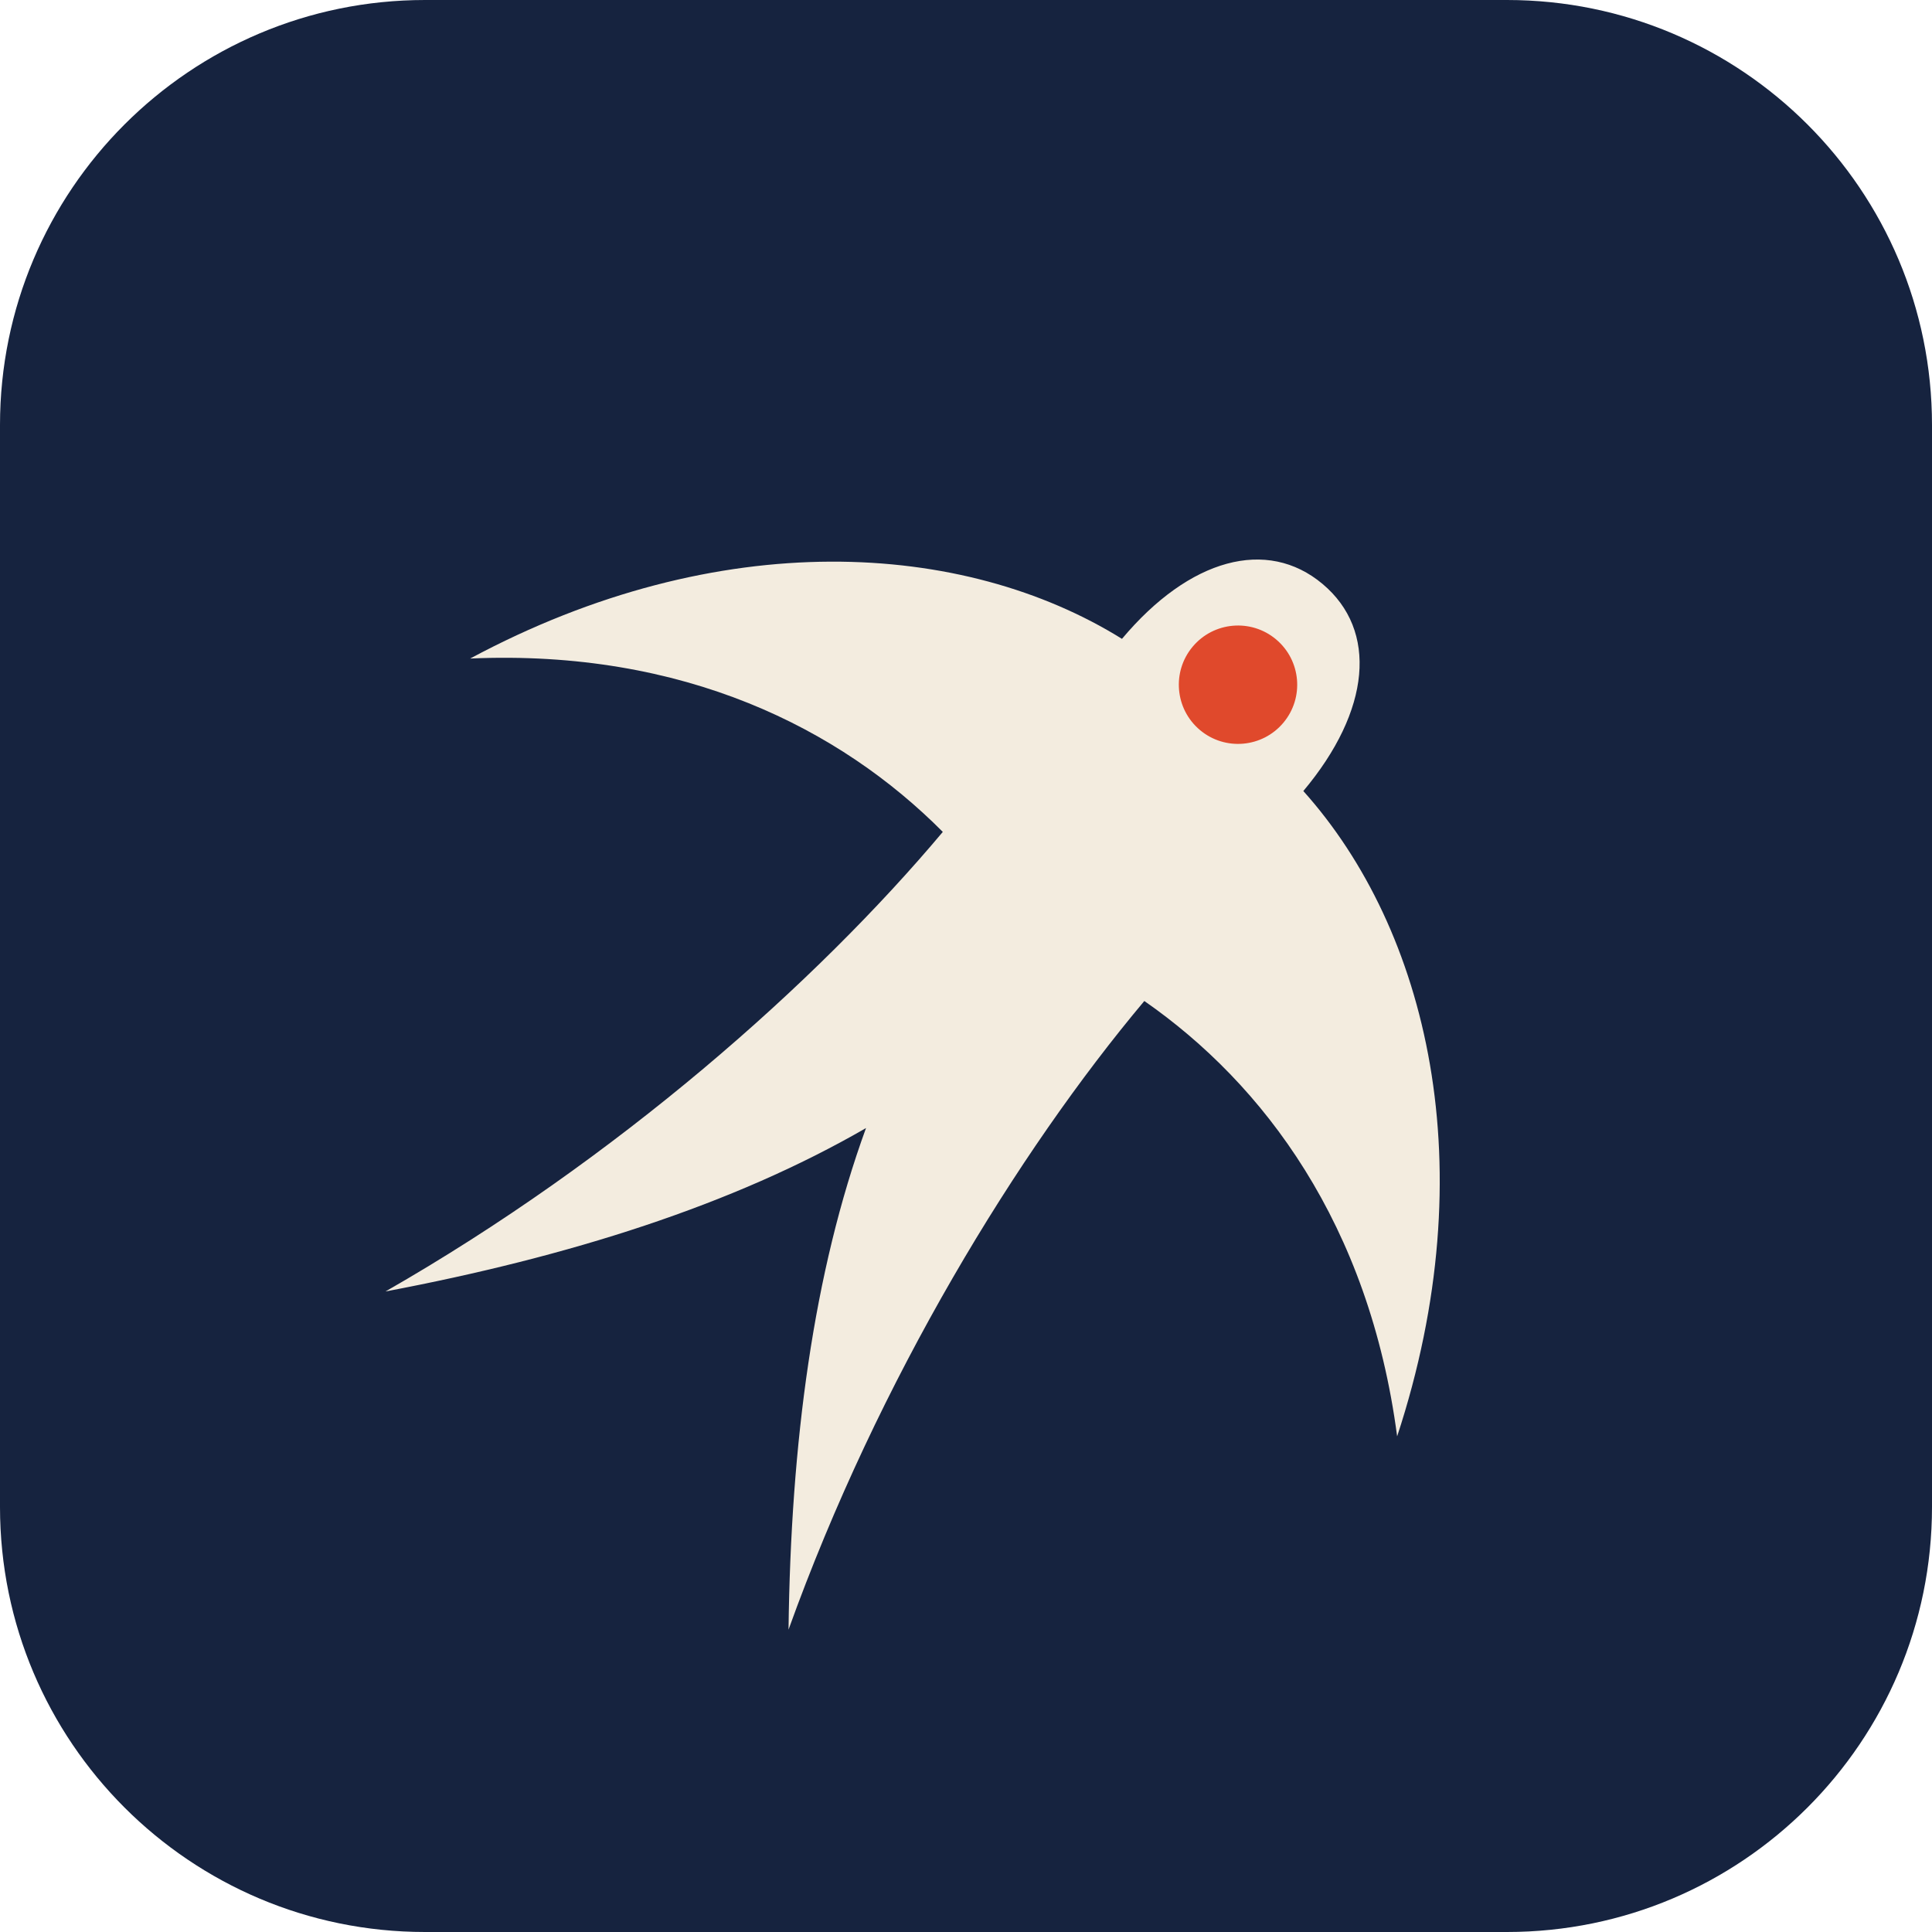
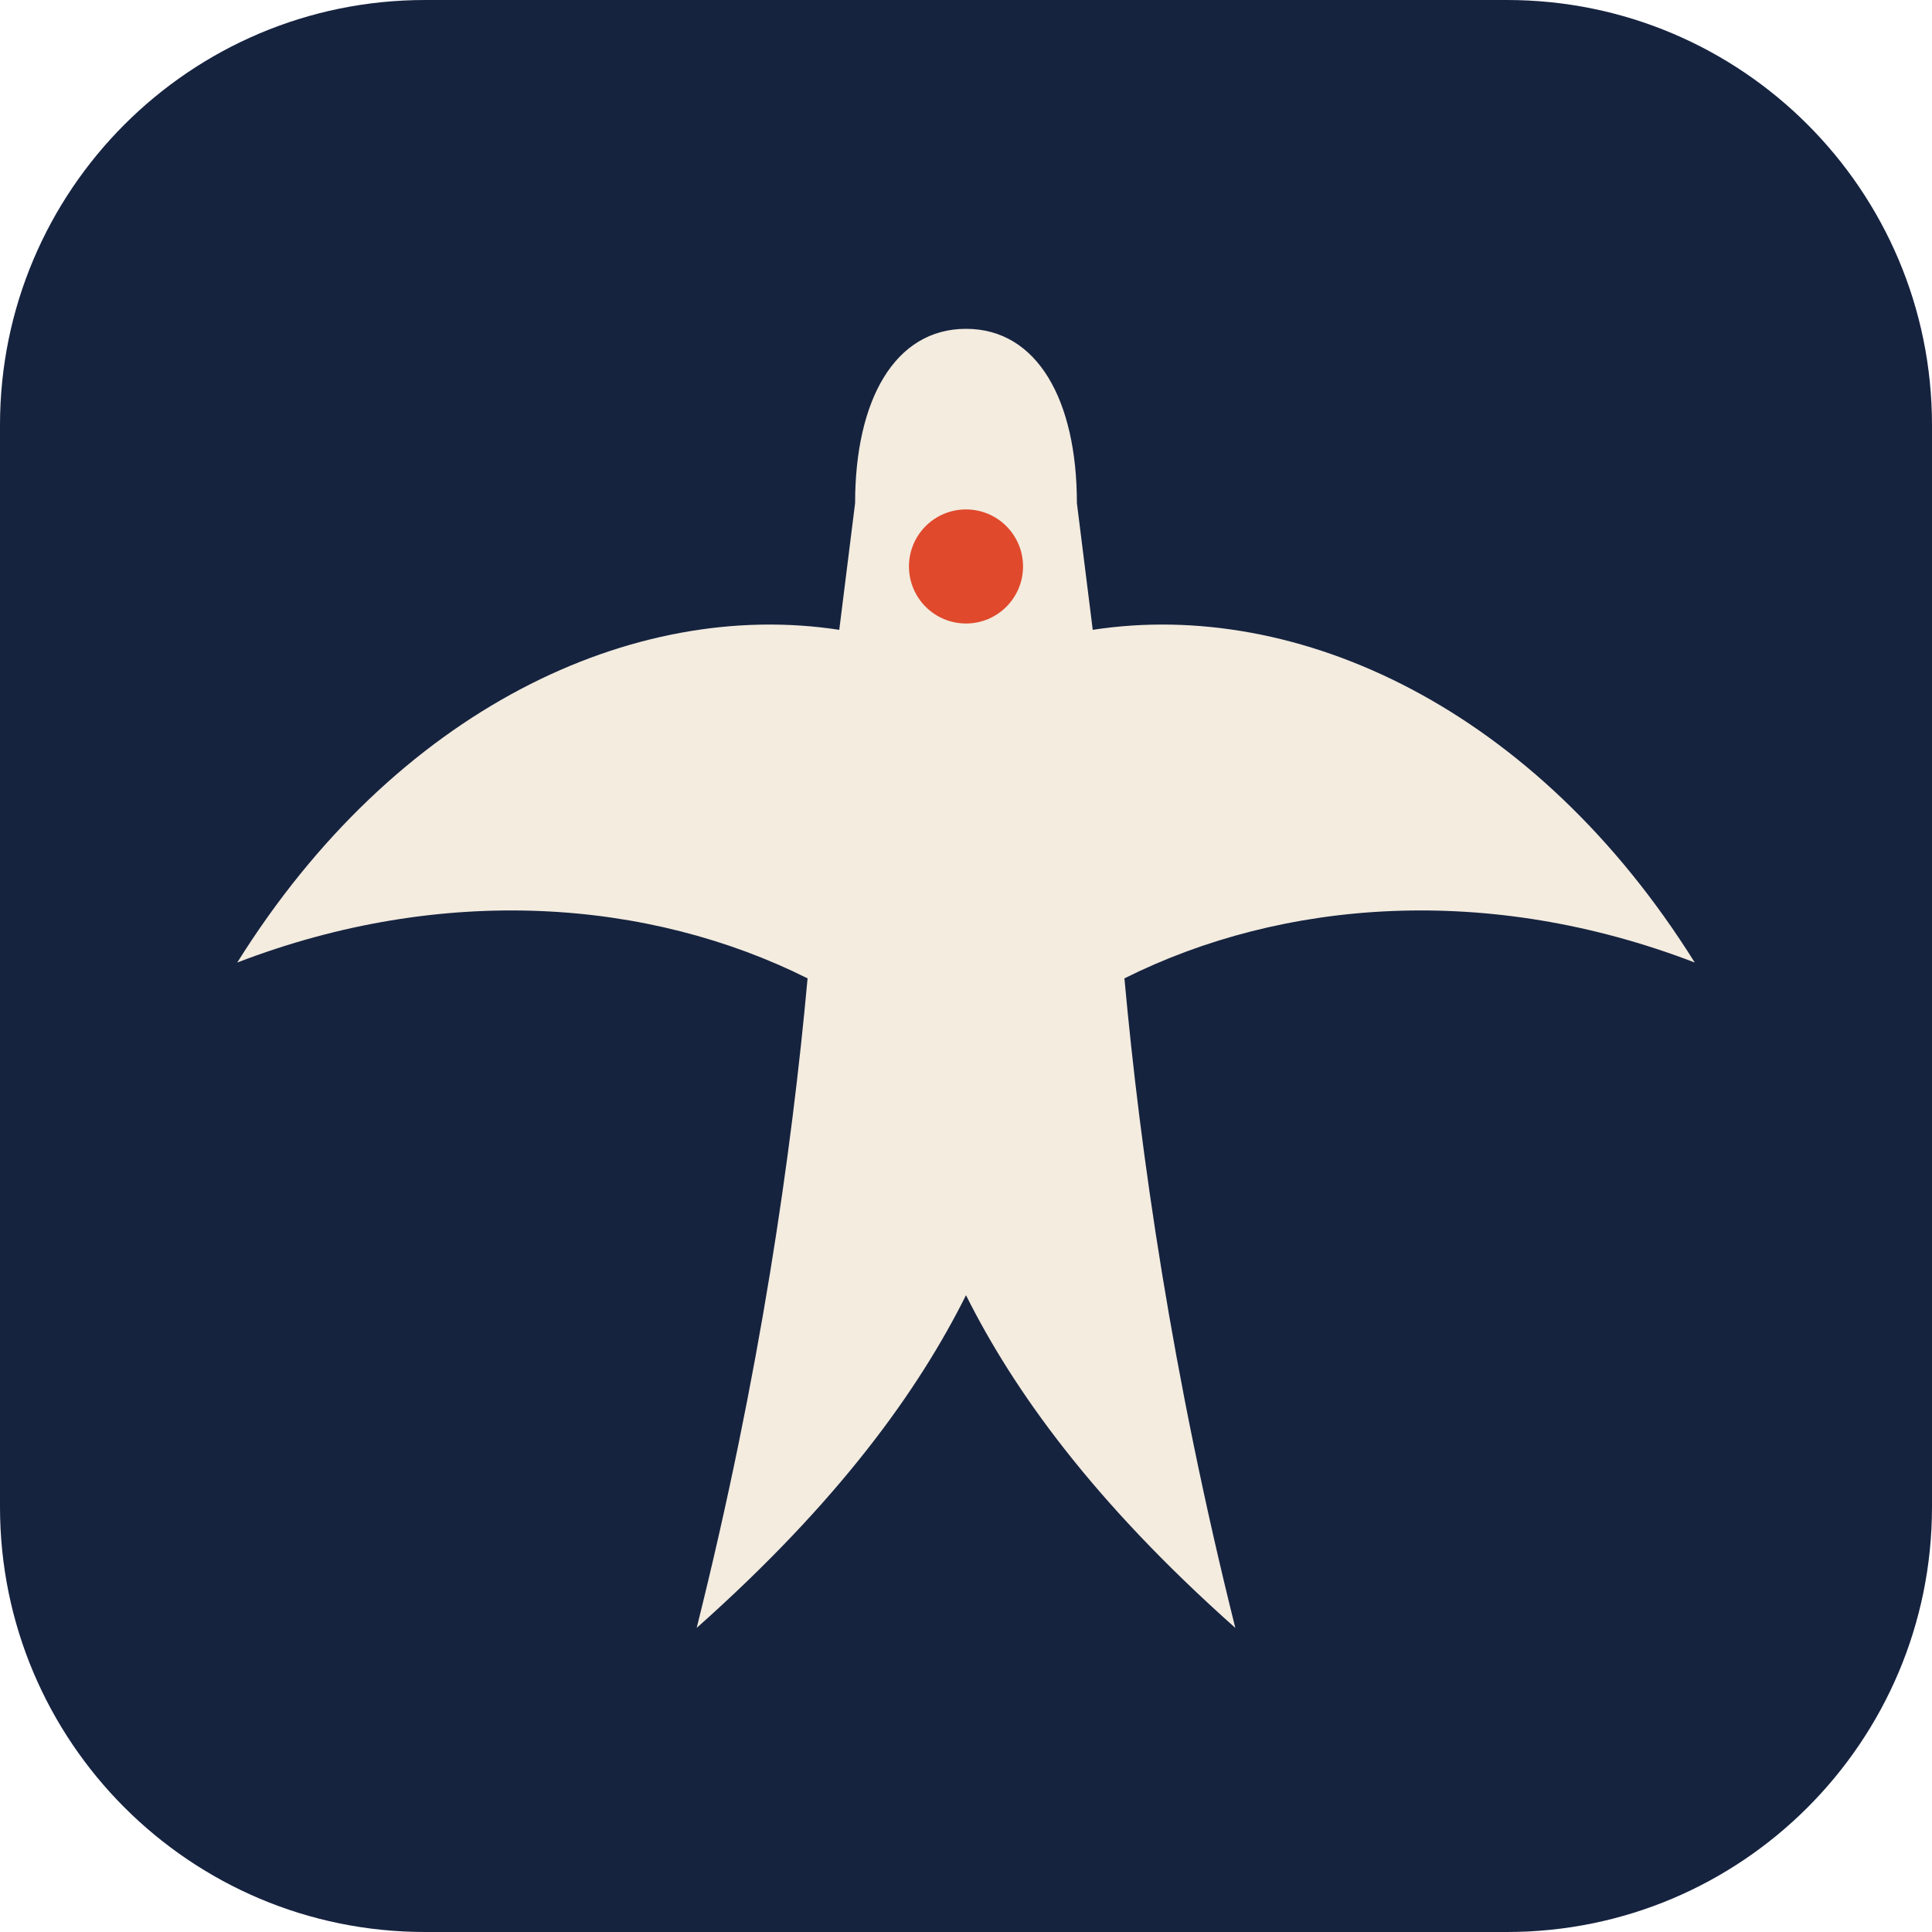
<svg xmlns="http://www.w3.org/2000/svg" viewBox="0 0 100 100">
  <rect width="100" height="100" rx="22" fill="#16233f" />
-   <g transform="translate(13 13) scale(.74)">
-     <g transform="rotate(40 50 53) translate(4 5) scale(.92)">
-       <path fill="#f3ecdf" d="M50 10C55.5 10 59 15 59 23C73 25 88 36 96 56C84 45 71 42 60 43C60 58 63 78 70 97C61 86 54 75 50 64C46 75 39 86 30 97C37 78 40 58 40 43C29 42 16 45 4 56C12 36 27 25 41 23C41 15 44.5 10 50 10Z" />
-       <circle cx="50" cy="20" r="4.5" fill="#e0492c" />
-     </g>
+   <g transform="translate(9 8) scale(.82)">
+     <path fill="#f3ecdf" d="M50 11C54.5 11 57 15.5 57 22L58 30C71 28 86 35 96 51C83 46 70 47 60 52C61 63 63 77 67 93C58 85 53 78 50 72C47 78 42 85 33 93C37 77 39 63 40 52C30 47 17 46 4 51C14 35 29 28 42 30L43 22C43 15.5 45.5 11 50 11Z" />
+     <circle cx="50" cy="26" r="3.6" fill="#e0492c" />
  </g>
</svg>
